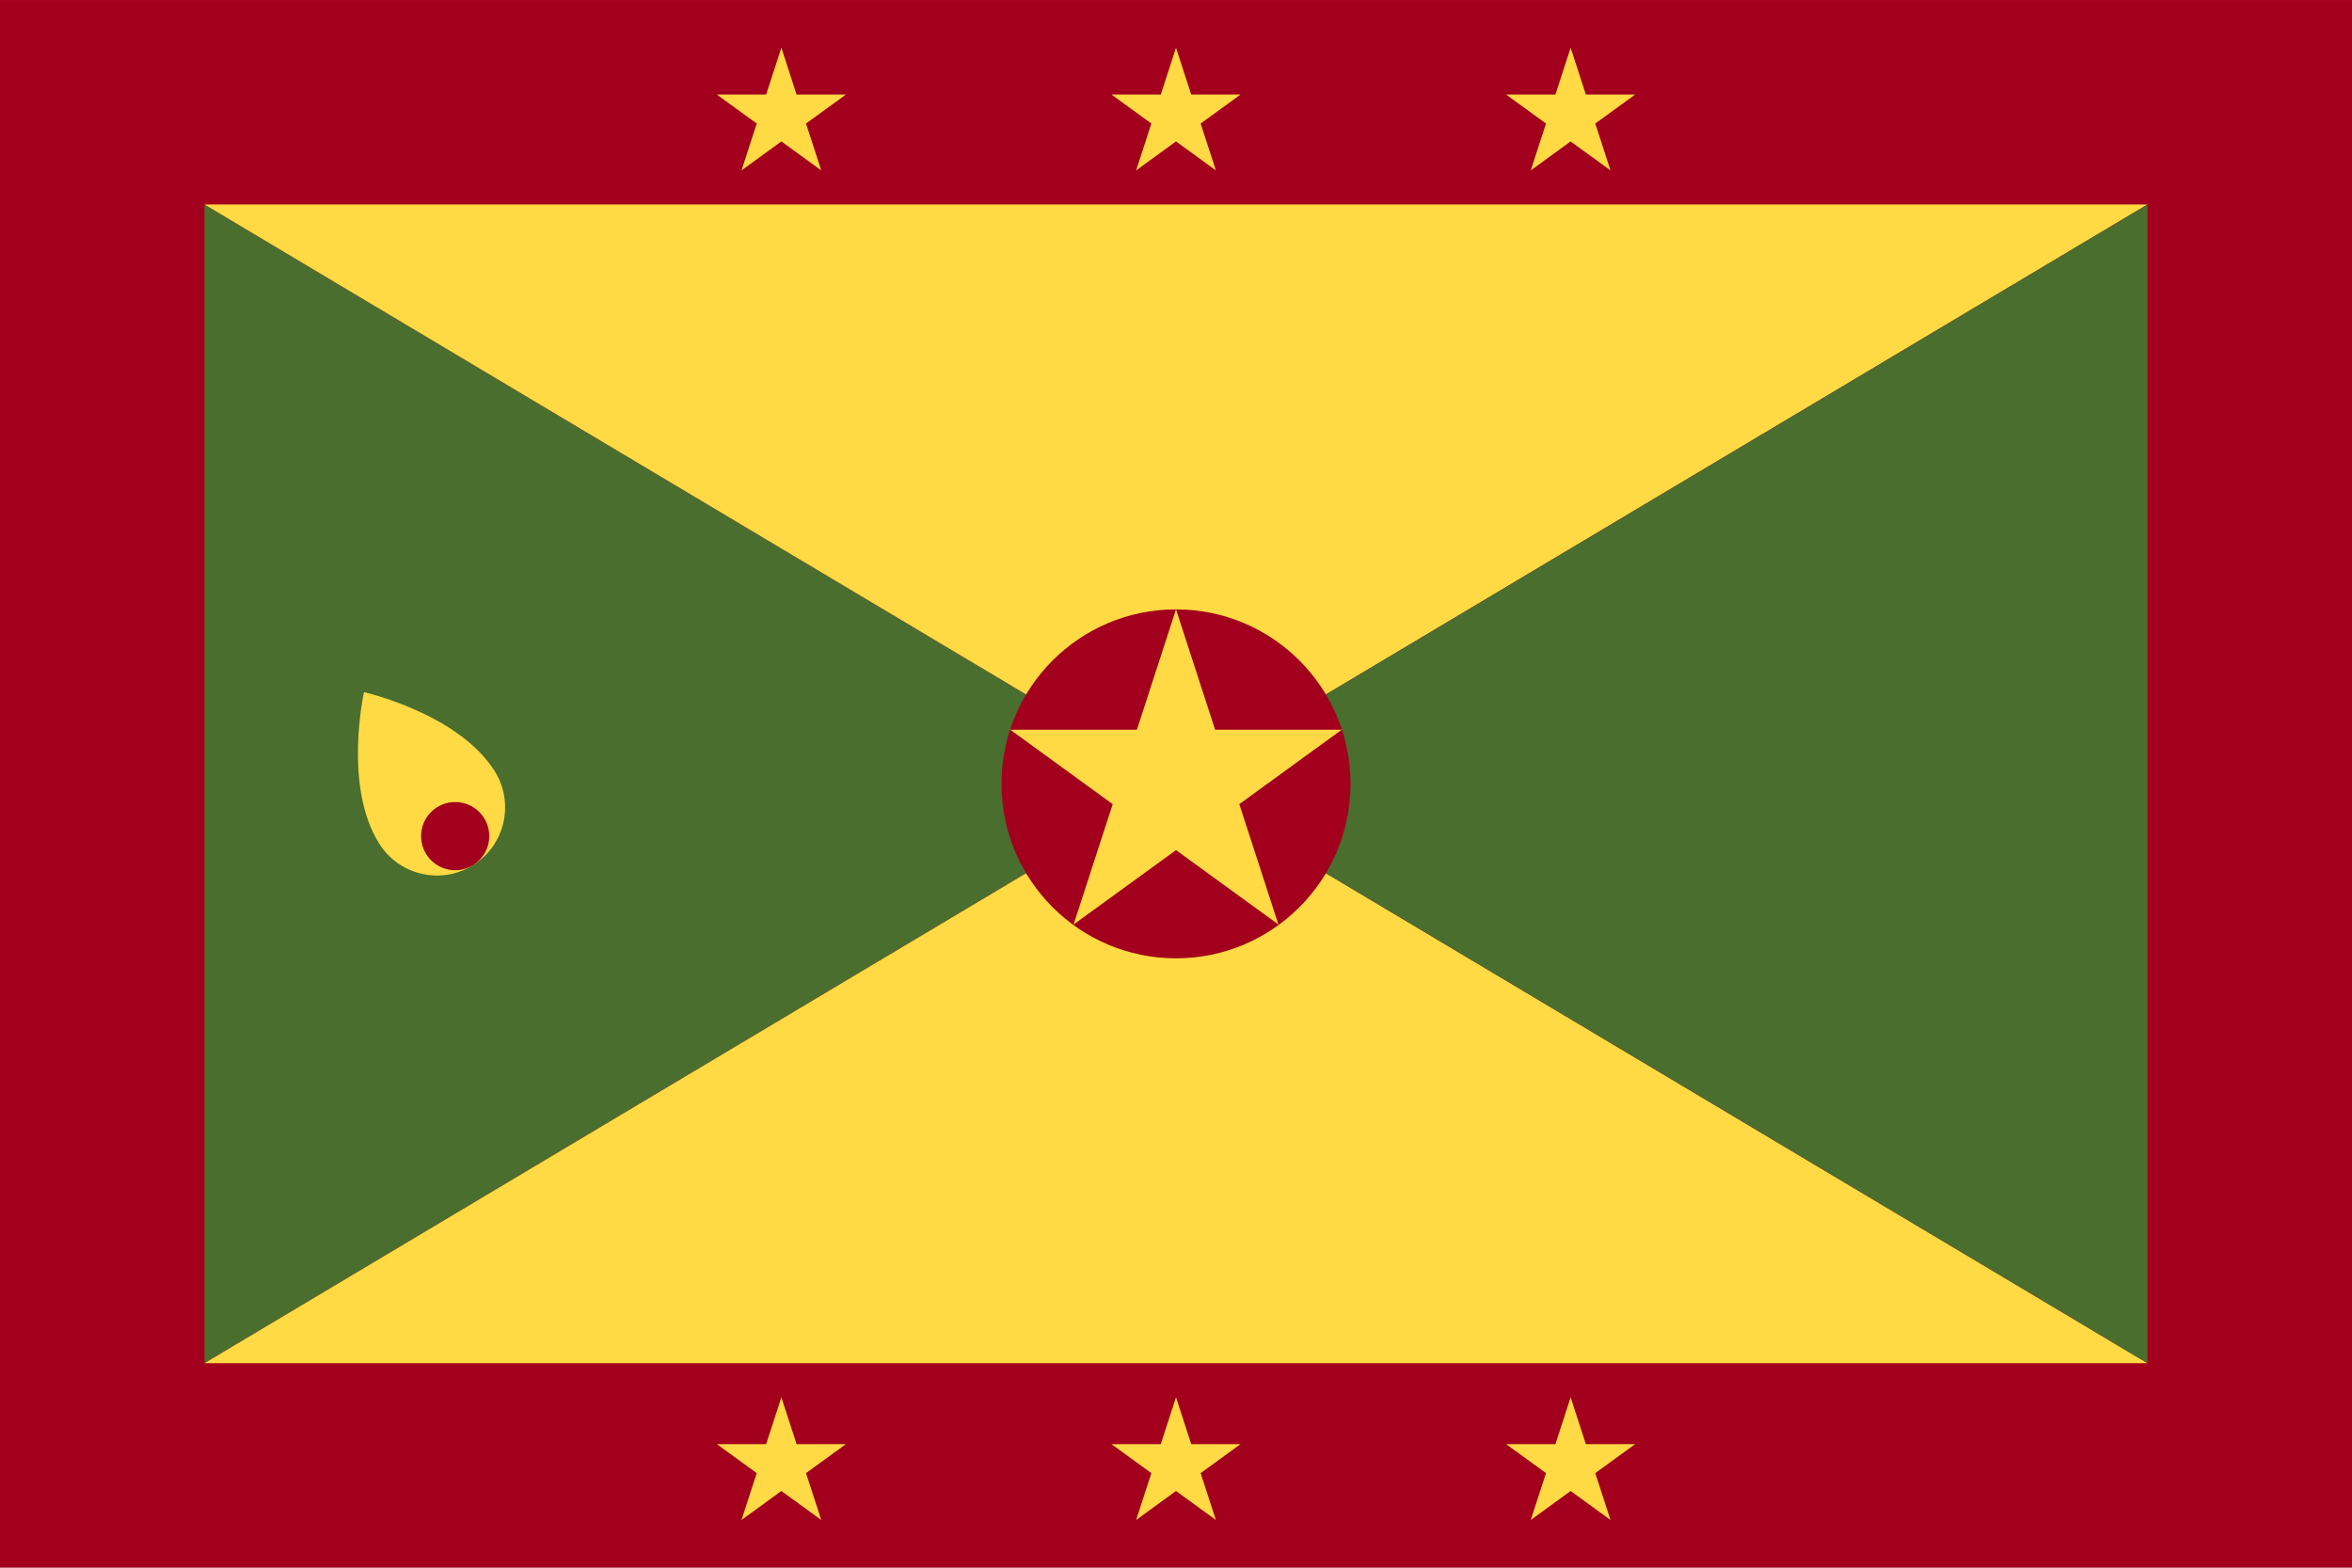
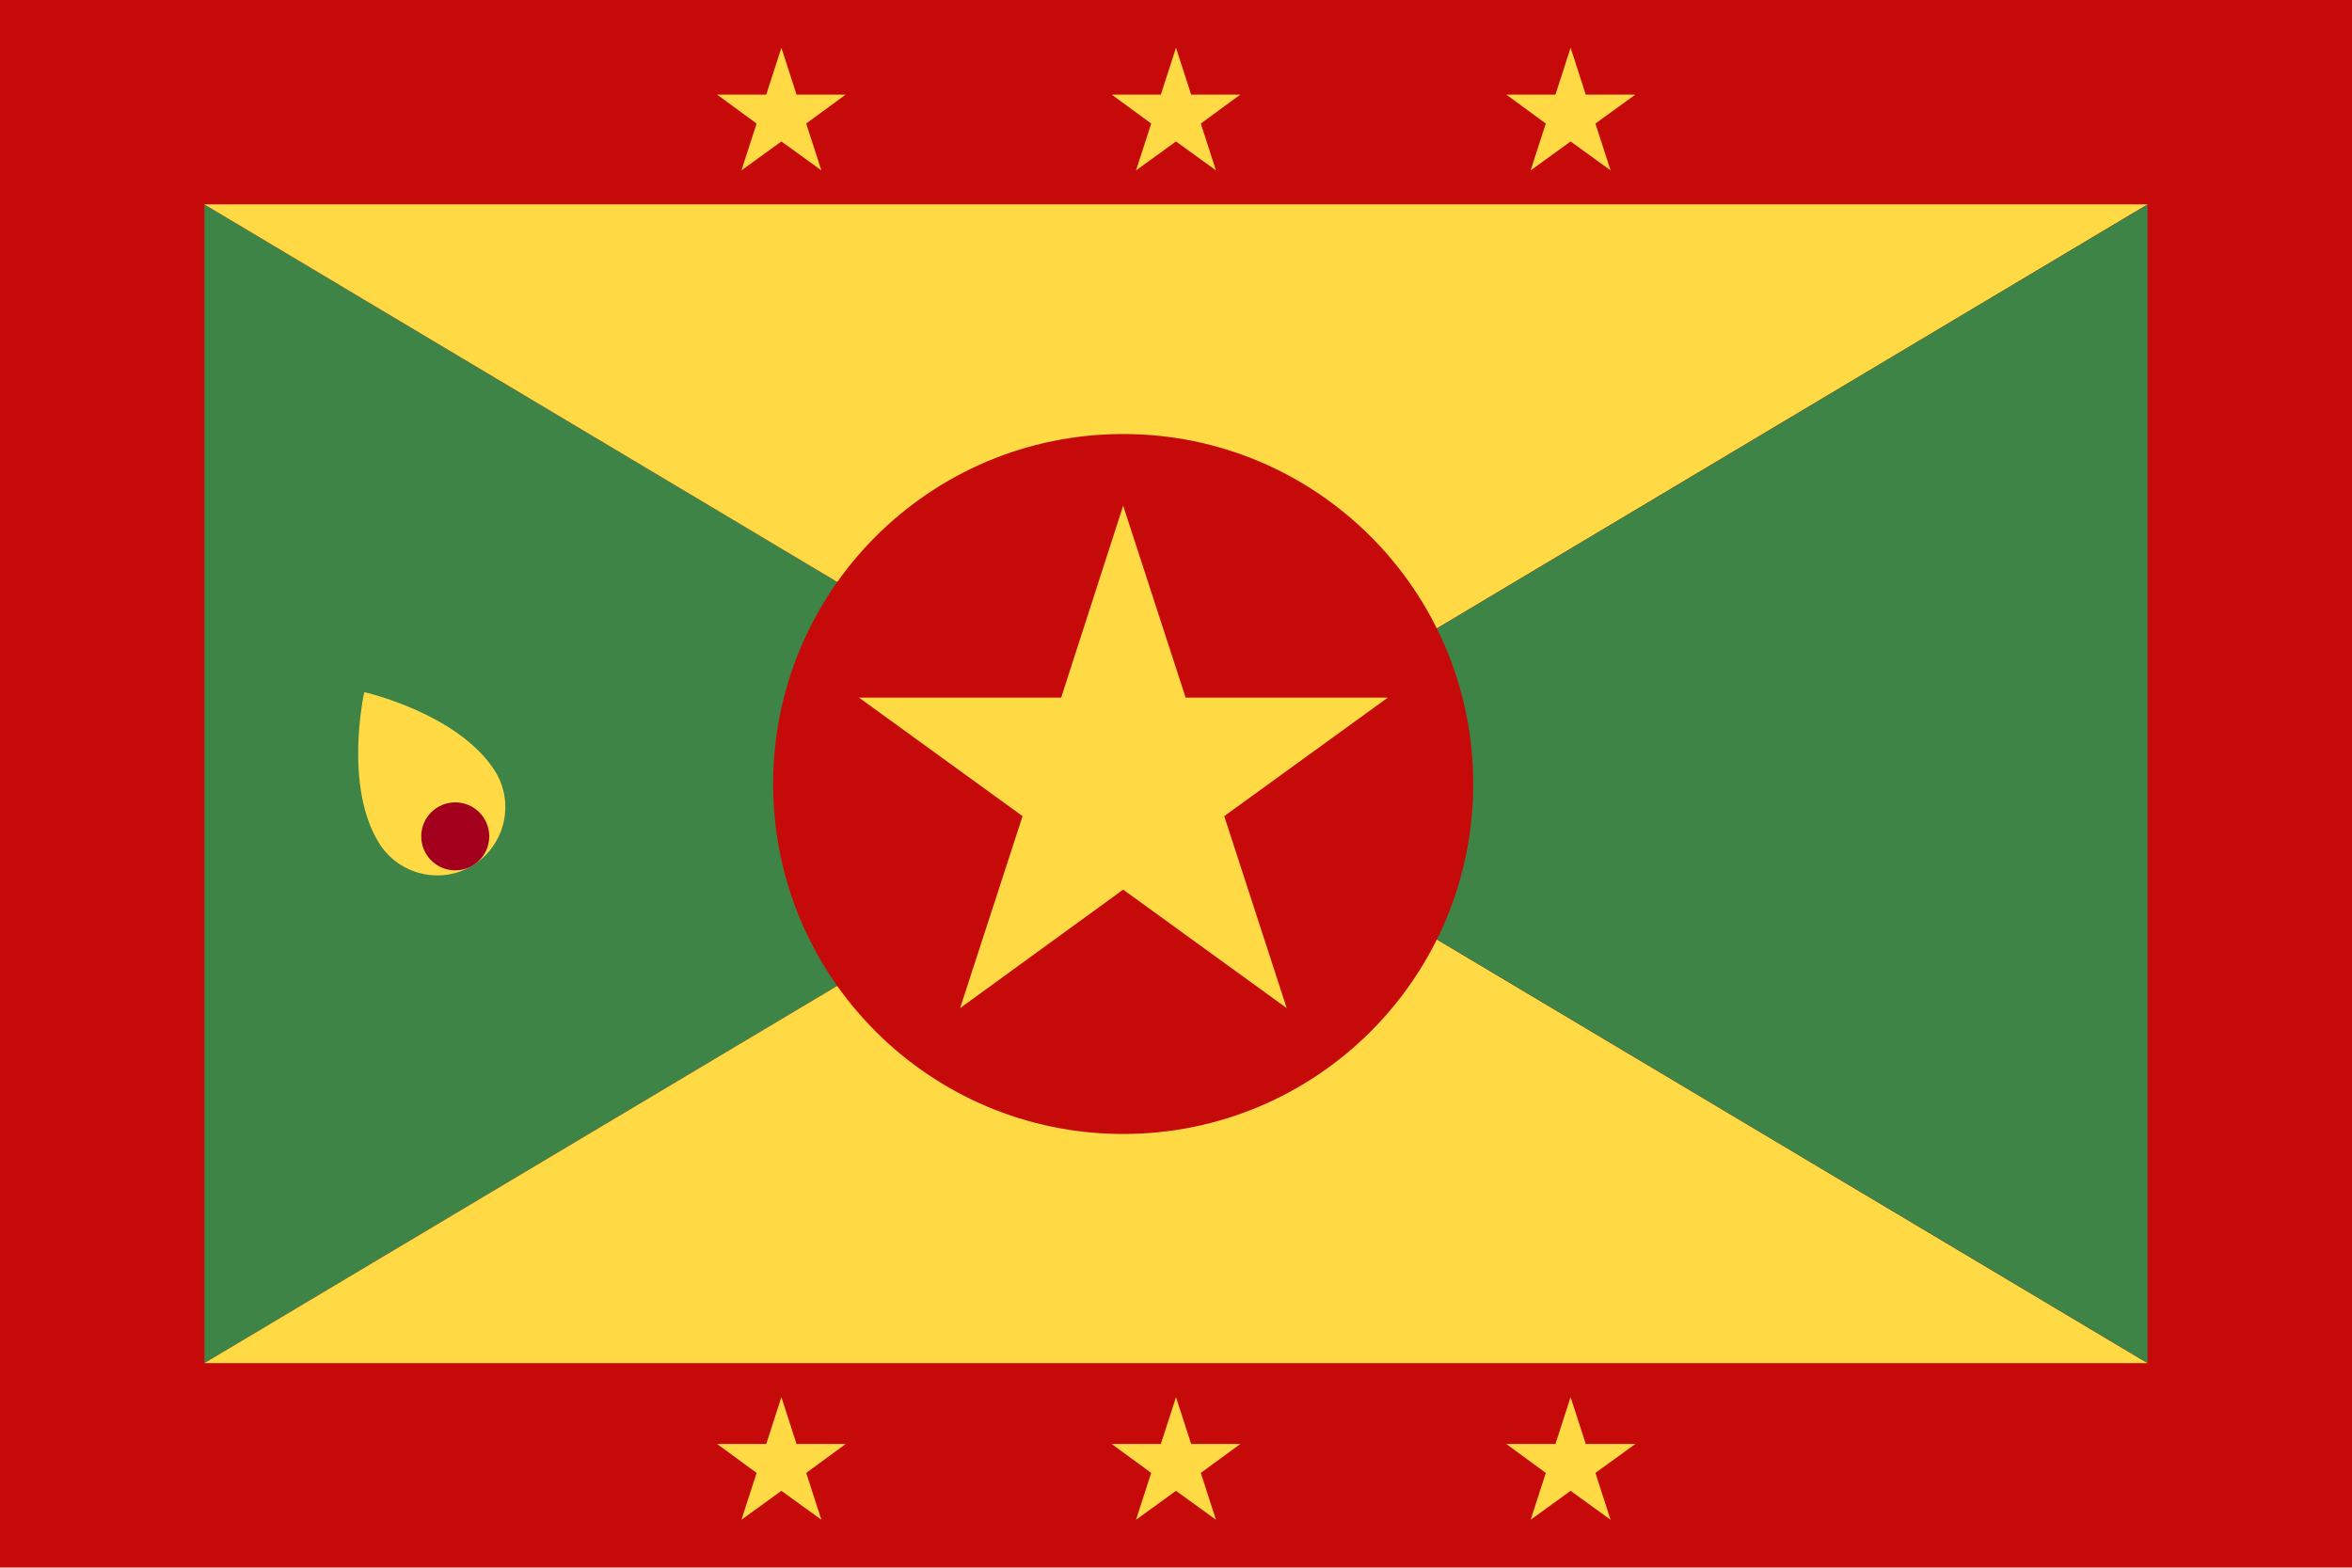
- <svg xmlns="http://www.w3.org/2000/svg" viewBox="0 85.333 512 341.333">
-   <rect y="85.337" fill="#A2001D" width="512" height="341.326" />
-   <polygon fill="#496E2D" points="256,256 44.522,382.141 44.522,129.859 " />
+ <svg xmlns="http://www.w3.org/2000/svg" version="1.1" viewBox="0 0 512 341.3">
+   <rect y="0" fill="#c60a0a" width="512" height="341.3" />
+   <polygon fill="#3E8446" points="256,170.7 44.5,296.8 44.5,44.5 " />
  <g>
-     <polygon fill="#FFDA44" points="256,256 467.478,382.141 44.522,382.141  " />
-     <polygon fill="#FFDA44" points="467.478,129.859 256,256 44.522,129.859  " />
+     <polygon fill="#FFDA44" points="256,170.7 467.5,296.8 44.5,296.8  " />
+     <polygon fill="#FFDA44" points="467.5,44.5 256,170.7 44.5,44.5  " />
  </g>
-   <polygon fill="#496E2D" points="467.478,129.859 467.478,382.141 256,256 " />
+   <polygon fill="#3E8446" points="467.5,44.5 467.5,296.8 256,170.7 " />
+   <g fill="#FFDA44">
+     <polygon points="256,10.4 259.3,20.6 270,20.6 261.4,26.9 264.7,37.1 256,30.8 247.3,37.1 250.6,26.9 242,20.6   252.7,20.6  " />
+     <polygon points="170.1,10.4 173.4,20.6 184.1,20.6 175.5,26.9 178.8,37.1 170.1,30.8 161.4,37.1 164.7,26.9   156.1,20.6 166.8,20.6  " />
+     <polygon points="341.9,10.4 345.2,20.6 356,20.6 347.3,26.9 350.6,37.1 341.9,30.8 333.2,37.1 336.5,26.9 327.9,20.6   338.6,20.6  " />
+     <polygon points="256,304.2 259.3,314.4 270,314.4 261.4,320.7 264.7,330.9 256,324.6 247.3,330.9 250.6,320.7   242,314.4 252.7,314.4  " />
+     <polygon points="170.1,304.2 173.4,314.4 184.1,314.4 175.5,320.7 178.8,330.9 170.1,324.6 161.4,330.9 164.7,320.7   156.1,314.4 166.8,314.4  " />
+     <polygon points="341.9,304.2 345.2,314.4 356,314.4 347.3,320.7 350.6,330.9 341.9,324.6 333.2,330.9 336.5,320.7   327.9,314.4 338.6,314.4  " />
+   </g>
  <g>
-     <polygon fill="#FFDA44" points="256,95.722 259.316,105.925 270.044,105.925 261.365,112.231 264.681,122.435 256,116.128    247.32,122.435 250.636,112.231 241.956,105.925 252.684,105.925  " />
-     <polygon fill="#FFDA44" points="170.094,95.722 173.41,105.925 184.137,105.925 175.459,112.231 178.775,122.435    170.094,116.128 161.415,122.435 164.73,112.231 156.05,105.925 166.778,105.925  " />
-     <polygon fill="#FFDA44" points="341.906,95.722 345.222,105.925 355.95,105.925 347.271,112.231 350.586,122.435    341.906,116.128 333.227,122.435 336.543,112.231 327.863,105.925 338.59,105.925  " />
-     <polygon fill="#FFDA44" points="256,389.565 259.316,399.768 270.044,399.768 261.365,406.075 264.681,416.278 256,409.972    247.32,416.278 250.636,406.075 241.956,399.768 252.684,399.768  " />
-     <polygon fill="#FFDA44" points="170.094,389.565 173.41,399.768 184.137,399.768 175.459,406.075 178.775,416.278    170.094,409.972 161.415,416.278 164.73,406.075 156.05,399.768 166.778,399.768  " />
-     <polygon fill="#FFDA44" points="341.906,389.565 345.222,399.768 355.95,399.768 347.271,406.075 350.586,416.278    341.906,409.972 333.227,416.278 336.543,406.075 327.863,399.768 338.59,399.768  " />
+     <circle fill="#c60a0a" cx="244.5" cy="170.7" r="76.2" />
+     <polygon fill="#FFDA44" points="244.5,110.1 258.1,151.9 302.1,151.9 266.5,177.7 280.1,219.5 244.5,193.7 209,219.5 222.6,177.7   187,151.9 231,151.9  " />
  </g>
-   <circle fill="#A2001D" cx="256" cy="256" r="37.988" />
-   <g>
-     <polygon fill="#FFDA44" points="256,218.008 264.516,244.218 292.077,244.218 269.781,260.42 278.296,286.631 256,270.432    233.702,286.631 242.219,260.42 219.923,244.218 247.483,244.218  " />
-     <path fill="#FFDA44" d="M107.655,253.181c4.383,6.926,2.323,16.092-4.602,20.477s-16.092,2.324-20.477-4.602   c-7.937-12.54-3.335-33.016-3.335-33.016S99.716,240.642,107.655,253.181z" />
-   </g>
-   <circle fill="#A2001D" cx="99.083" cy="267.386" r="7.42" />
+   <path fill="#FFDA44" d="M107.7,167.8c4.4,6.9,2.3,16.1-4.6,20.5s-16.1,2.3-20.5-4.6c-7.9-12.5-3.3-33-3.3-33S99.7,155.3,107.7,167.8z" />
+   <circle fill="#A2001D" cx="99.1" cy="182.1" r="7.4" />
</svg>
